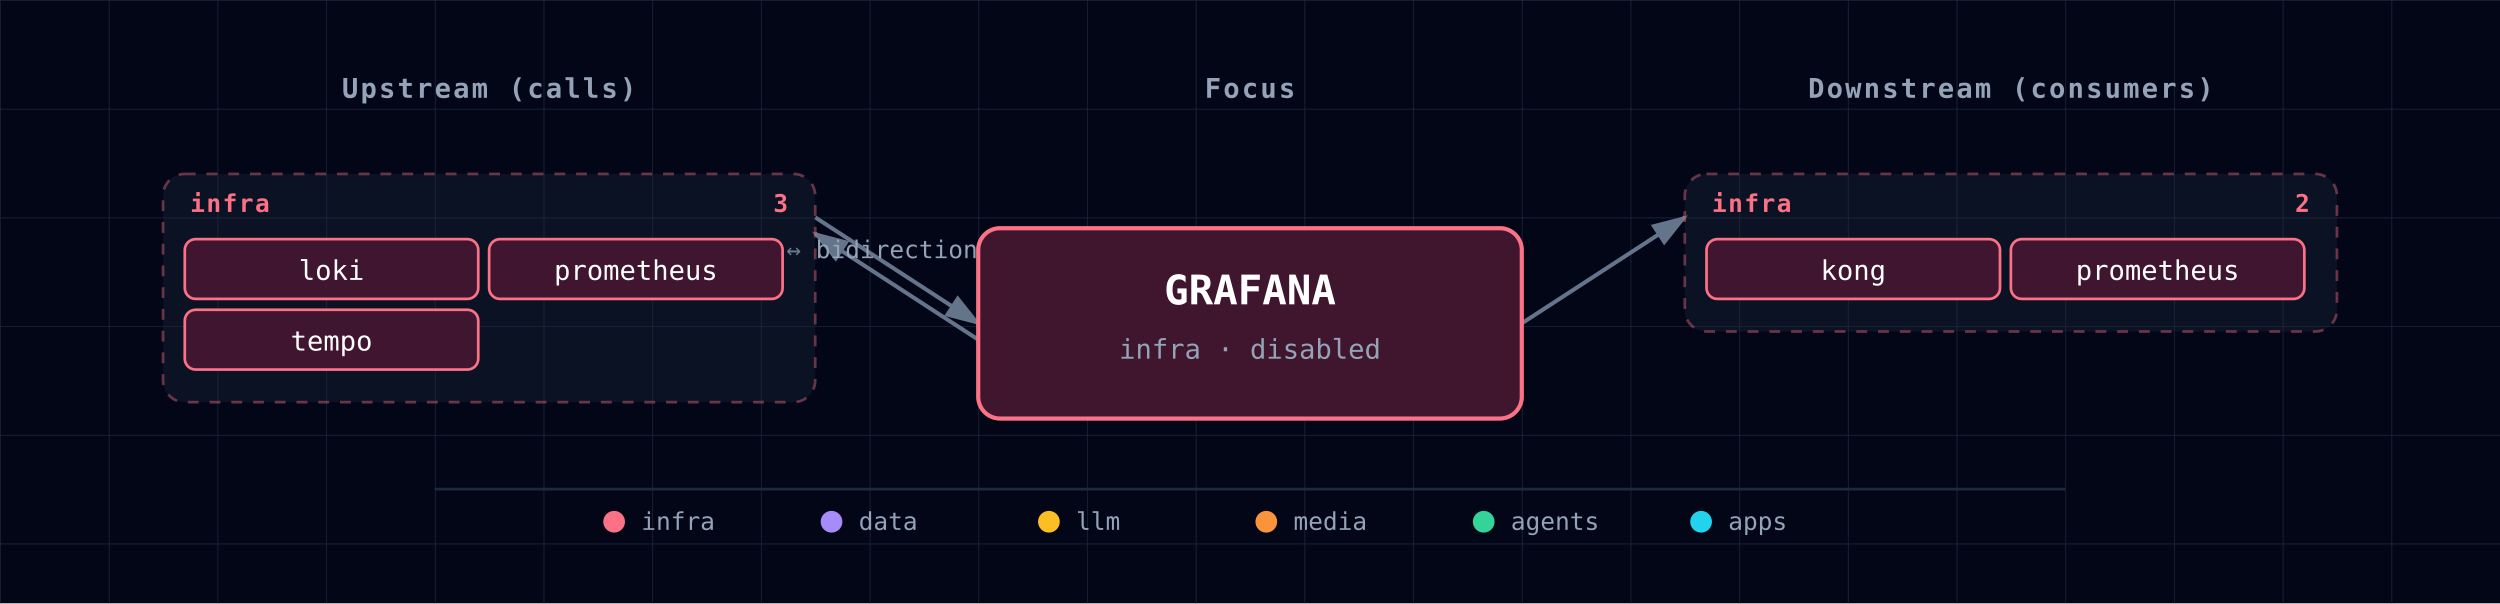
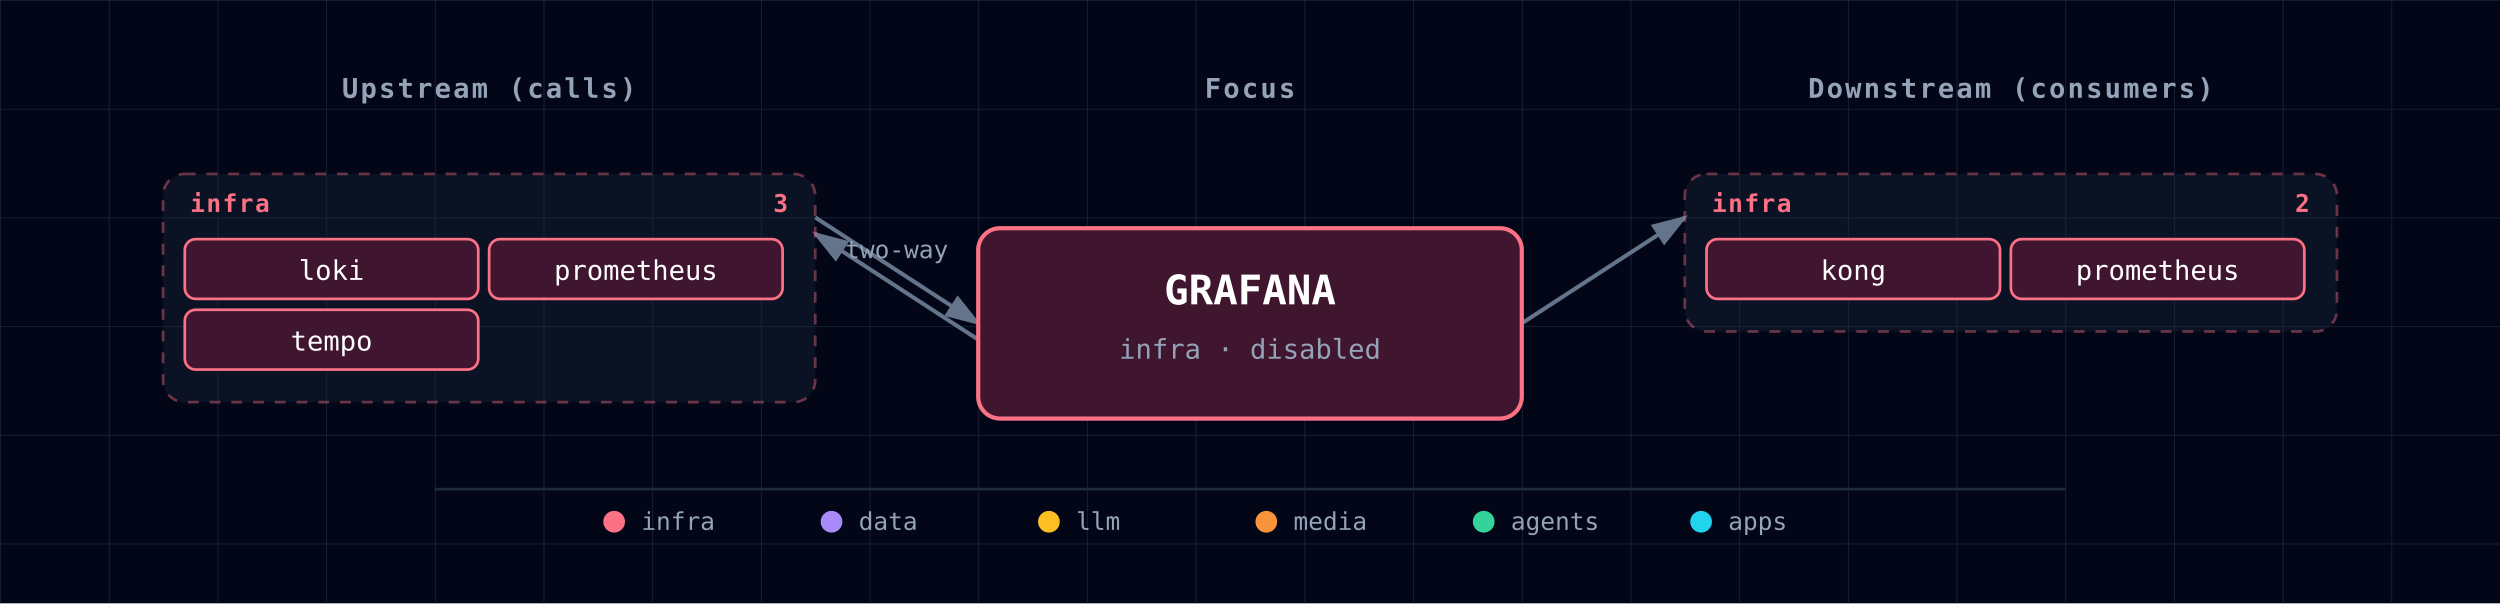
<svg xmlns="http://www.w3.org/2000/svg" viewBox="0 0 920 222" font-family="'JetBrains Mono', 'Fira Code', Menlo, Consolas, monospace">
  <defs>
    <pattern id="grid" width="40" height="40" patternUnits="userSpaceOnUse">
      <path d="M 40 0 L 0 0 0 40" fill="none" stroke="#1e293b" stroke-width="0.5" />
    </pattern>
    <marker id="arrowhead" markerWidth="9" markerHeight="6" refX="8" refY="3" orient="auto">
      <polygon points="0 0, 9 3, 0 6" fill="#64748b" />
    </marker>
    <filter id="focus-glow" x="-50%" y="-50%" width="200%" height="200%">
      <feGaussianBlur in="SourceAlpha" stdDeviation="6" />
      <feFlood flood-color="#fb7185" flood-opacity="0.6" />
      <feComposite in2="SourceAlpha" operator="in" />
      <feMerge>
        <feMergeNode />
        <feMergeNode in="SourceGraphic" />
      </feMerge>
    </filter>
  </defs>
  <rect width="920" height="222" fill="#020617" />
  <rect width="920" height="222" fill="url(#grid)" />
  <text x="180" y="36" fill="#94a3b8" font-size="10" font-weight="600" text-anchor="middle" letter-spacing="0.08em">Upstream (calls)</text>
  <text x="460" y="36" fill="#94a3b8" font-size="10" font-weight="600" text-anchor="middle" letter-spacing="0.08em">Focus</text>
  <text x="740" y="36" fill="#94a3b8" font-size="10" font-weight="600" text-anchor="middle" letter-spacing="0.08em">Downstream (consumers)</text>
  <line x1="300" y1="80" x2="360" y2="119" stroke="#64748b" stroke-width="1.5" marker-end="url(#arrowhead)" />
  <line x1="360" y1="125" x2="300" y2="86" stroke="#64748b" stroke-width="1.5" marker-end="url(#arrowhead)" />
-   <text x="330" y="95" fill="#94a3b8" font-size="9" text-anchor="middle">↔ bidirectional</text>
+   <text x="330" y="95" fill="#94a3b8" font-size="9" text-anchor="middle">two-way</text>
  <line x1="560" y1="119" x2="620" y2="80" stroke="#64748b" stroke-width="1.5" marker-end="url(#arrowhead)" />
  <g>
    <g class="cluster">
      <rect x="60" y="64" width="240" height="84" rx="8" fill="rgba(30,41,59,0.35)" stroke="#fb7185" stroke-width="1" stroke-dasharray="4,4" stroke-opacity="0.4" />
      <text x="70" y="78" fill="#fb7185" font-size="9" font-weight="700" text-anchor="start" style="letter-spacing:0.06em;text-transform:uppercase;">infra</text>
      <text x="290" y="78" fill="#fb7185" font-size="9" font-weight="600" text-anchor="end">3</text>
    </g>
    <g>
      <rect x="68" y="88" width="108" height="22" rx="4" fill="#0f172a" />
      <rect x="68" y="88" width="108" height="22" rx="4" fill="rgba(136, 19, 55, 0.4)" stroke="#fb7185" stroke-width="1" />
      <text x="122" y="103" fill="white" font-size="10" text-anchor="middle">loki</text>
    </g>
    <g>
      <rect x="180" y="88" width="108" height="22" rx="4" fill="#0f172a" />
      <rect x="180" y="88" width="108" height="22" rx="4" fill="rgba(136, 19, 55, 0.4)" stroke="#fb7185" stroke-width="1" />
      <text x="234" y="103" fill="white" font-size="10" text-anchor="middle">prometheus</text>
    </g>
    <g>
      <rect x="68" y="114" width="108" height="22" rx="4" fill="#0f172a" />
      <rect x="68" y="114" width="108" height="22" rx="4" fill="rgba(136, 19, 55, 0.4)" stroke="#fb7185" stroke-width="1" />
      <text x="122" y="129" fill="white" font-size="10" text-anchor="middle">tempo</text>
    </g>
  </g>
  <g>
    <g class="cluster">
      <rect x="620" y="64" width="240" height="58" rx="8" fill="rgba(30,41,59,0.35)" stroke="#fb7185" stroke-width="1" stroke-dasharray="4,4" stroke-opacity="0.4" />
      <text x="630" y="78" fill="#fb7185" font-size="9" font-weight="700" text-anchor="start" style="letter-spacing:0.06em;text-transform:uppercase;">infra</text>
      <text x="850" y="78" fill="#fb7185" font-size="9" font-weight="600" text-anchor="end">2</text>
    </g>
    <g>
      <rect x="628" y="88" width="108" height="22" rx="4" fill="#0f172a" />
      <rect x="628" y="88" width="108" height="22" rx="4" fill="rgba(136, 19, 55, 0.4)" stroke="#fb7185" stroke-width="1" />
      <text x="682" y="103" fill="white" font-size="10" text-anchor="middle">kong</text>
    </g>
    <g>
      <rect x="740" y="88" width="108" height="22" rx="4" fill="#0f172a" />
      <rect x="740" y="88" width="108" height="22" rx="4" fill="rgba(136, 19, 55, 0.4)" stroke="#fb7185" stroke-width="1" />
      <text x="794" y="103" fill="white" font-size="10" text-anchor="middle">prometheus</text>
    </g>
  </g>
  <g class="focus" filter="url(#focus-glow)">
    <rect x="360" y="84" width="200" height="70" rx="8" fill="#0f172a" />
    <rect x="360" y="84" width="200" height="70" rx="8" fill="rgba(136, 19, 55, 0.4)" stroke="#fb7185" stroke-width="1.5" />
    <text x="460" y="112" fill="white" font-size="15" font-weight="700" text-anchor="middle">GRAFANA</text>
    <text x="460" y="132" fill="#94a3b8" font-size="10" text-anchor="middle">infra · disabled</text>
  </g>
  <g class="legend">
    <line x1="160" y1="180" x2="760" y2="180" stroke="#1e293b" stroke-width="1" />
    <circle cx="226" cy="192" r="4" fill="#fb7185" />
    <text x="236" y="195" fill="#94a3b8" font-size="9" font-weight="400" text-anchor="start">infra</text>
    <circle cx="306" cy="192" r="4" fill="#a78bfa" />
    <text x="316" y="195" fill="#94a3b8" font-size="9" font-weight="400" text-anchor="start">data</text>
    <circle cx="386" cy="192" r="4" fill="#fbbf24" />
    <text x="396" y="195" fill="#94a3b8" font-size="9" font-weight="400" text-anchor="start">llm</text>
    <circle cx="466" cy="192" r="4" fill="#fb923c" />
    <text x="476" y="195" fill="#94a3b8" font-size="9" font-weight="400" text-anchor="start">media</text>
    <circle cx="546" cy="192" r="4" fill="#34d399" />
    <text x="556" y="195" fill="#94a3b8" font-size="9" font-weight="400" text-anchor="start">agents</text>
    <circle cx="626" cy="192" r="4" fill="#22d3ee" />
    <text x="636" y="195" fill="#94a3b8" font-size="9" font-weight="400" text-anchor="start">apps</text>
  </g>
</svg>
